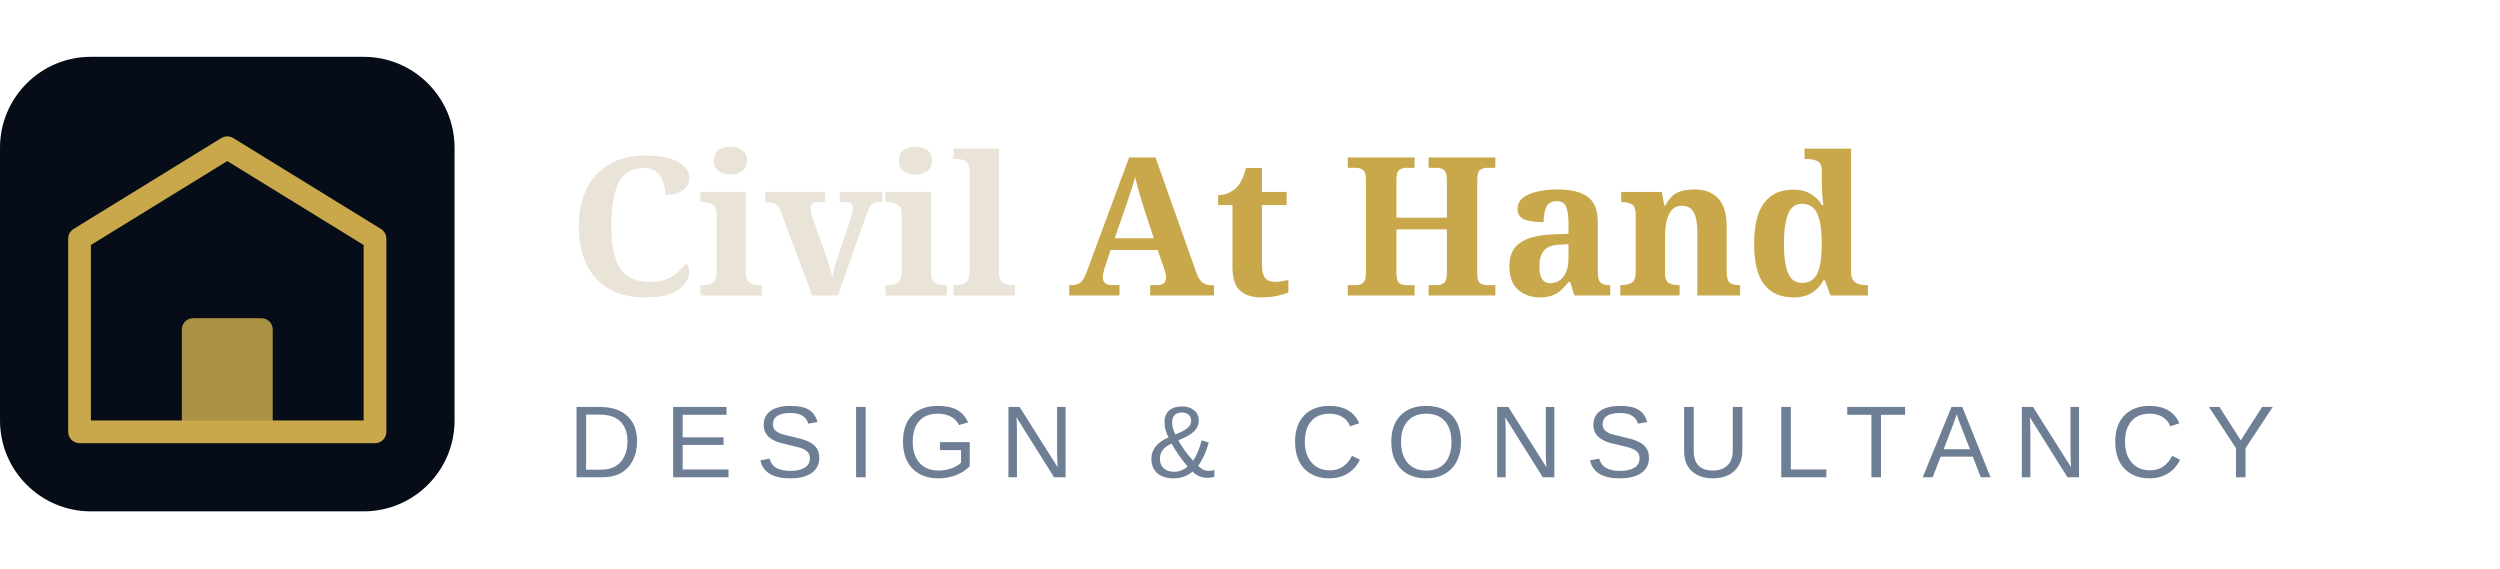
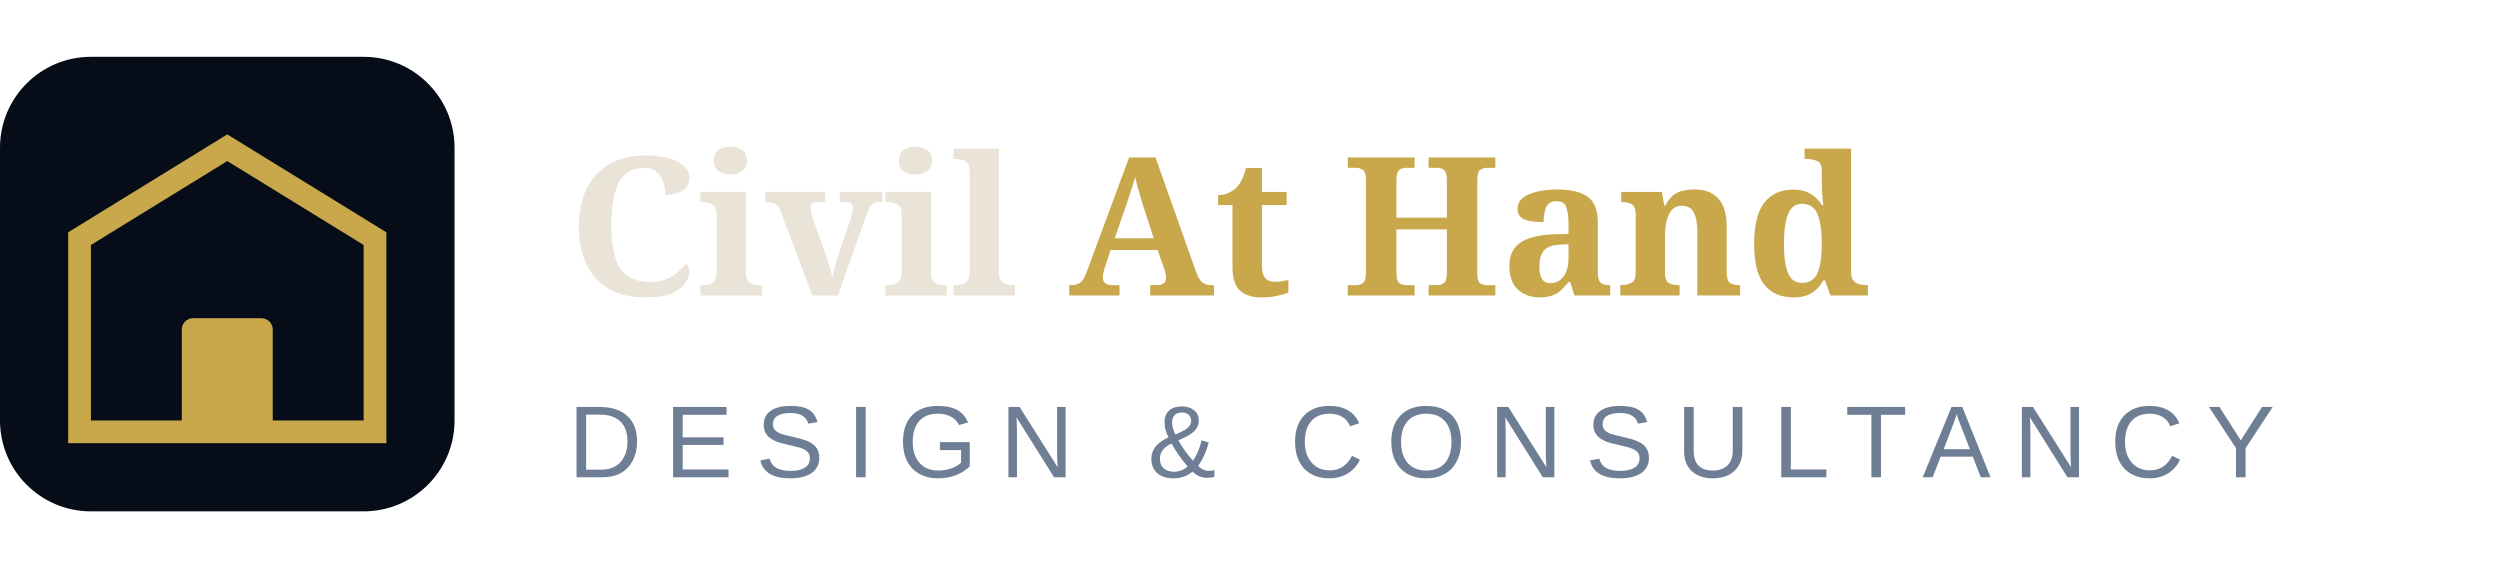
<svg xmlns="http://www.w3.org/2000/svg" viewBox="0 0 220 50">
  <rect width="40" height="40" x="0" y="5" rx="8" fill="#060d18" />
-   <path d="M7 38 L7 21 L20 13 L33 21 L33 38Z" fill="none" stroke="#c8a84b" stroke-width="2" stroke-linecap="round" stroke-linejoin="round" />
-   <rect x="16" y="28" width="8" height="10" rx="1" fill="#c8a84b" opacity="0.85" />
+   <path d="M7 38 L7 21 L20 13 L33 21 L33 38Z" fill="none" stroke="#c8a84b" stroke-width="2" stroke-linecap="round" />
+   <rect x="16" y="28" width="8" height="10" rx="1" fill="#c8a84b" />
  <text x="50" y="26" font-family="Georgia,serif" font-size="17" font-weight="600" fill="#eae4d8">Civil <tspan fill="#c8a84b">At Hand</tspan>
  </text>
-   <text x="50" y="42" font-family="Arial,sans-serif" font-size="9" fill="#6e7f95" letter-spacing="2">DESIGN &amp; CONSULTANCY</text>
+   <text x="50" y="42" font-family="Arial" font-size="9" fill="#6e7f95" letter-spacing="2">DESIGN &amp; CONSULTANCY</text>
</svg>
